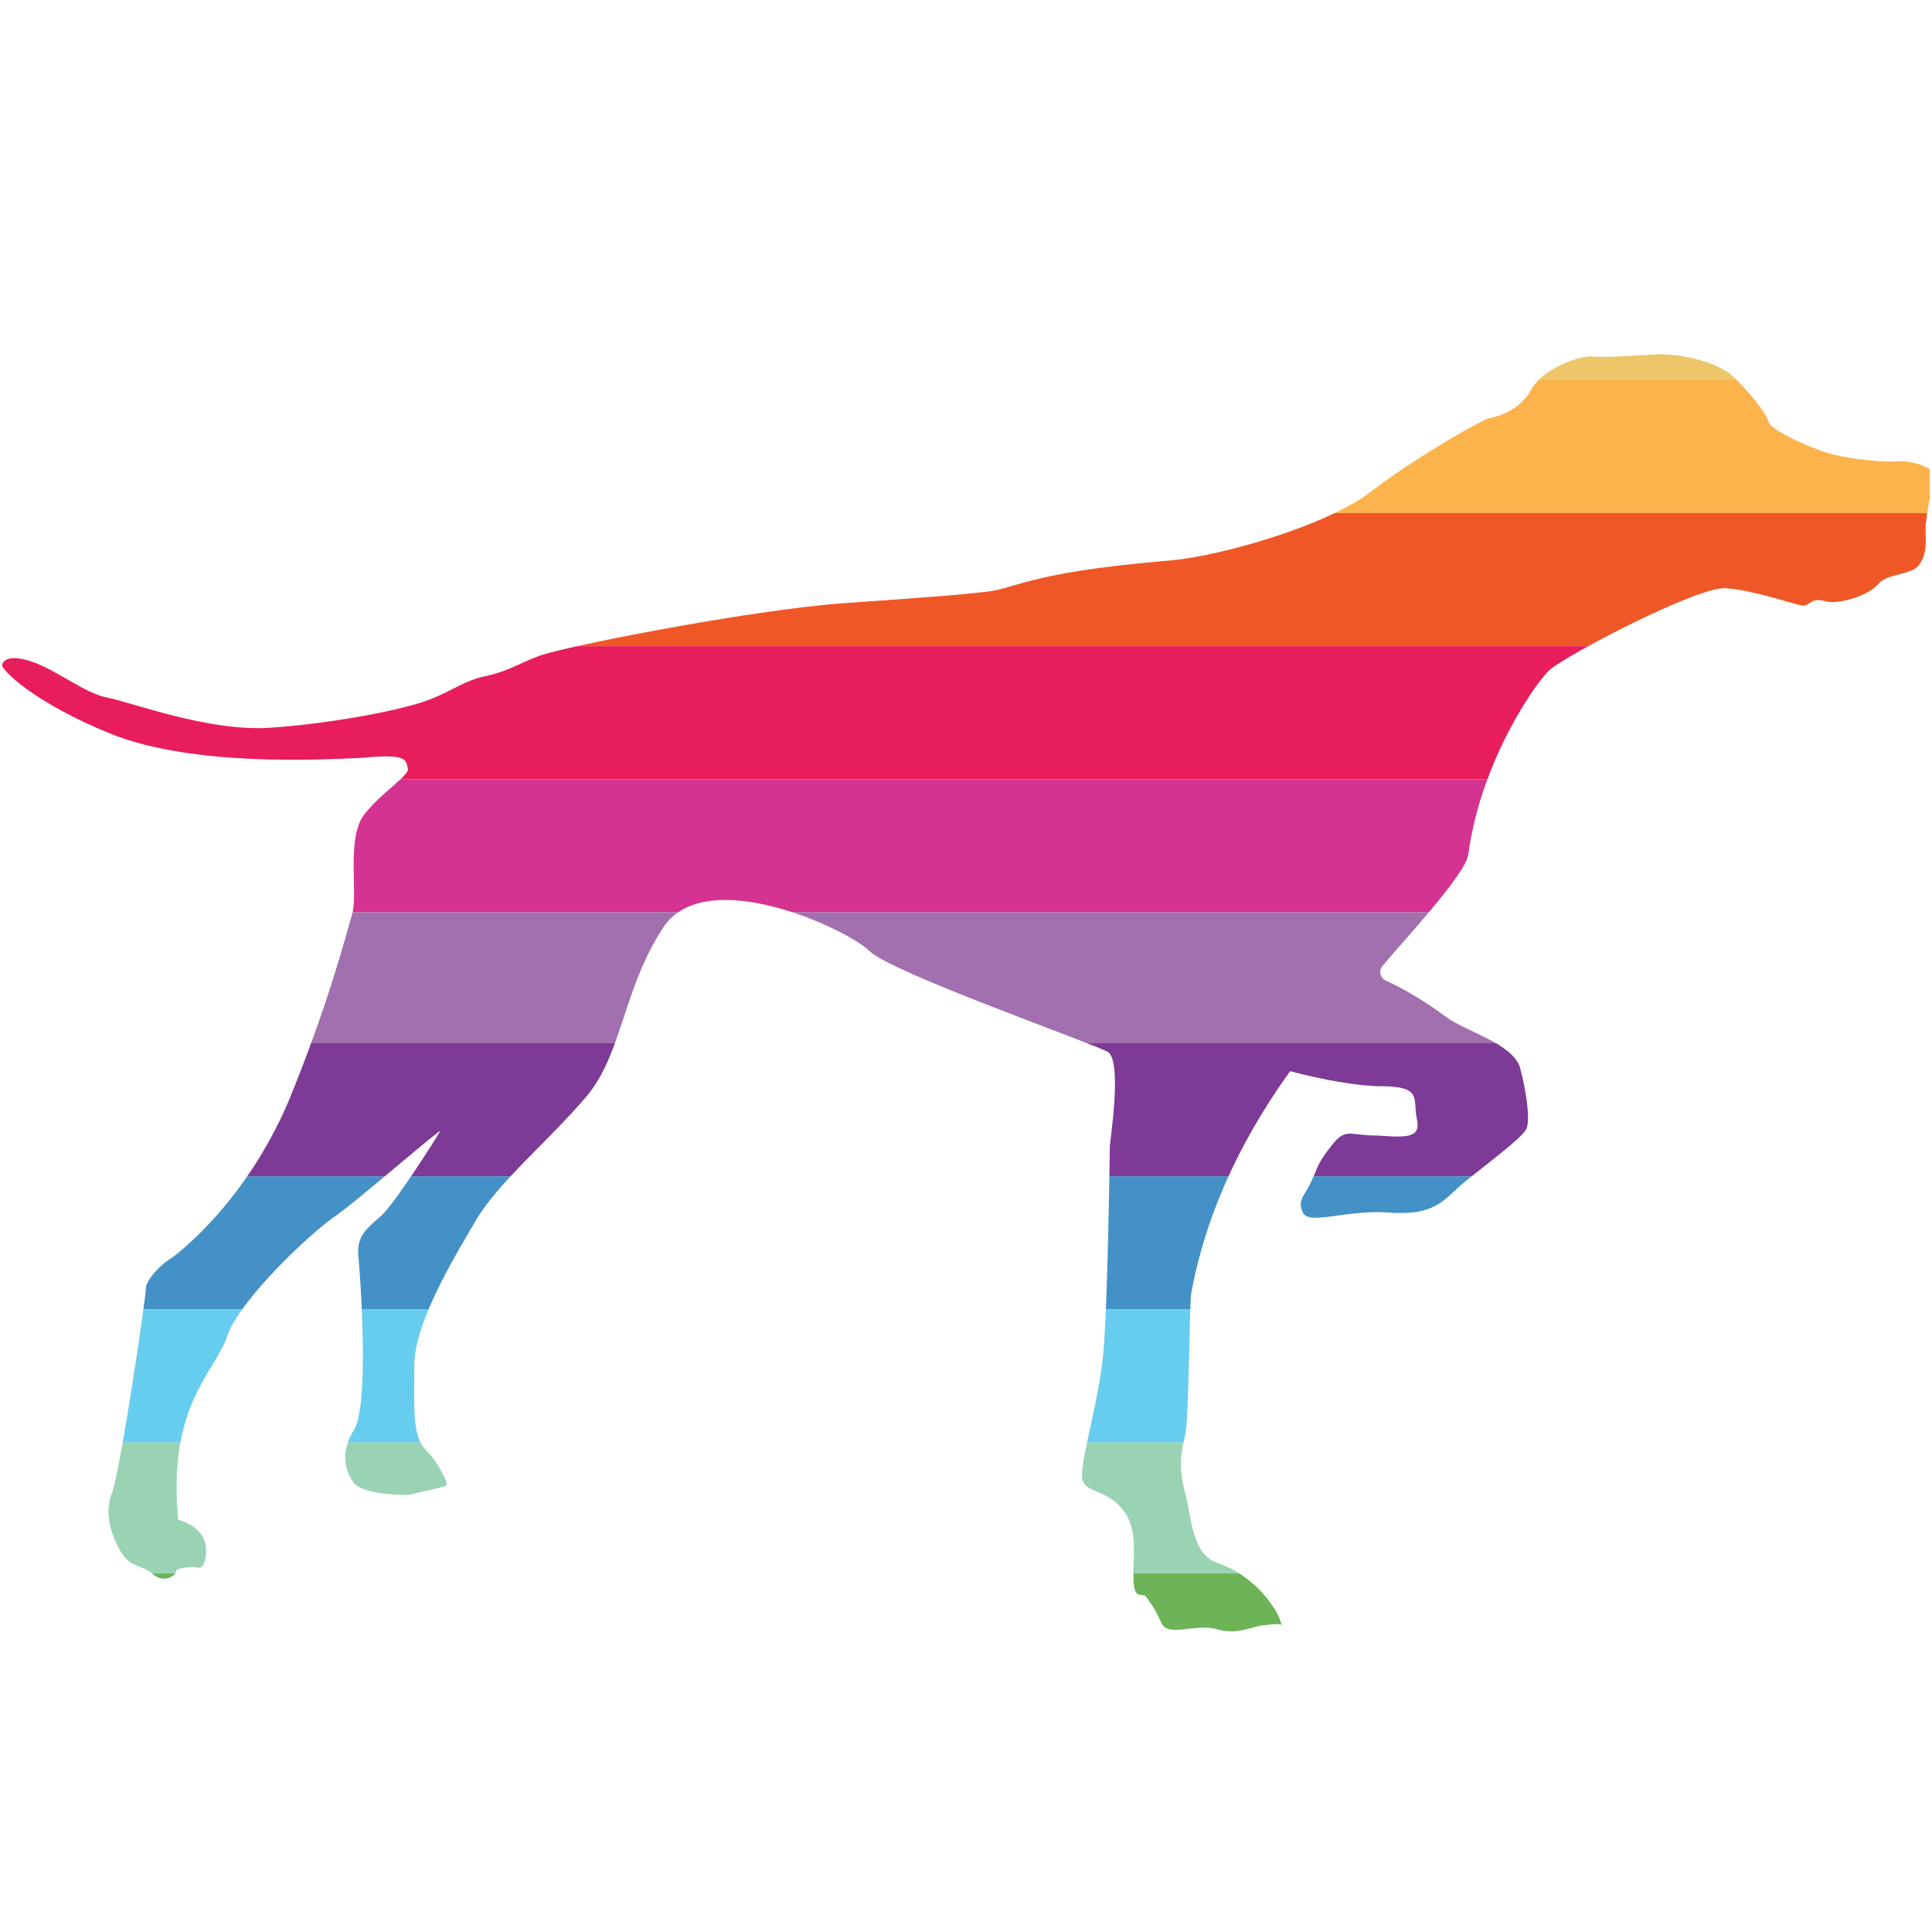
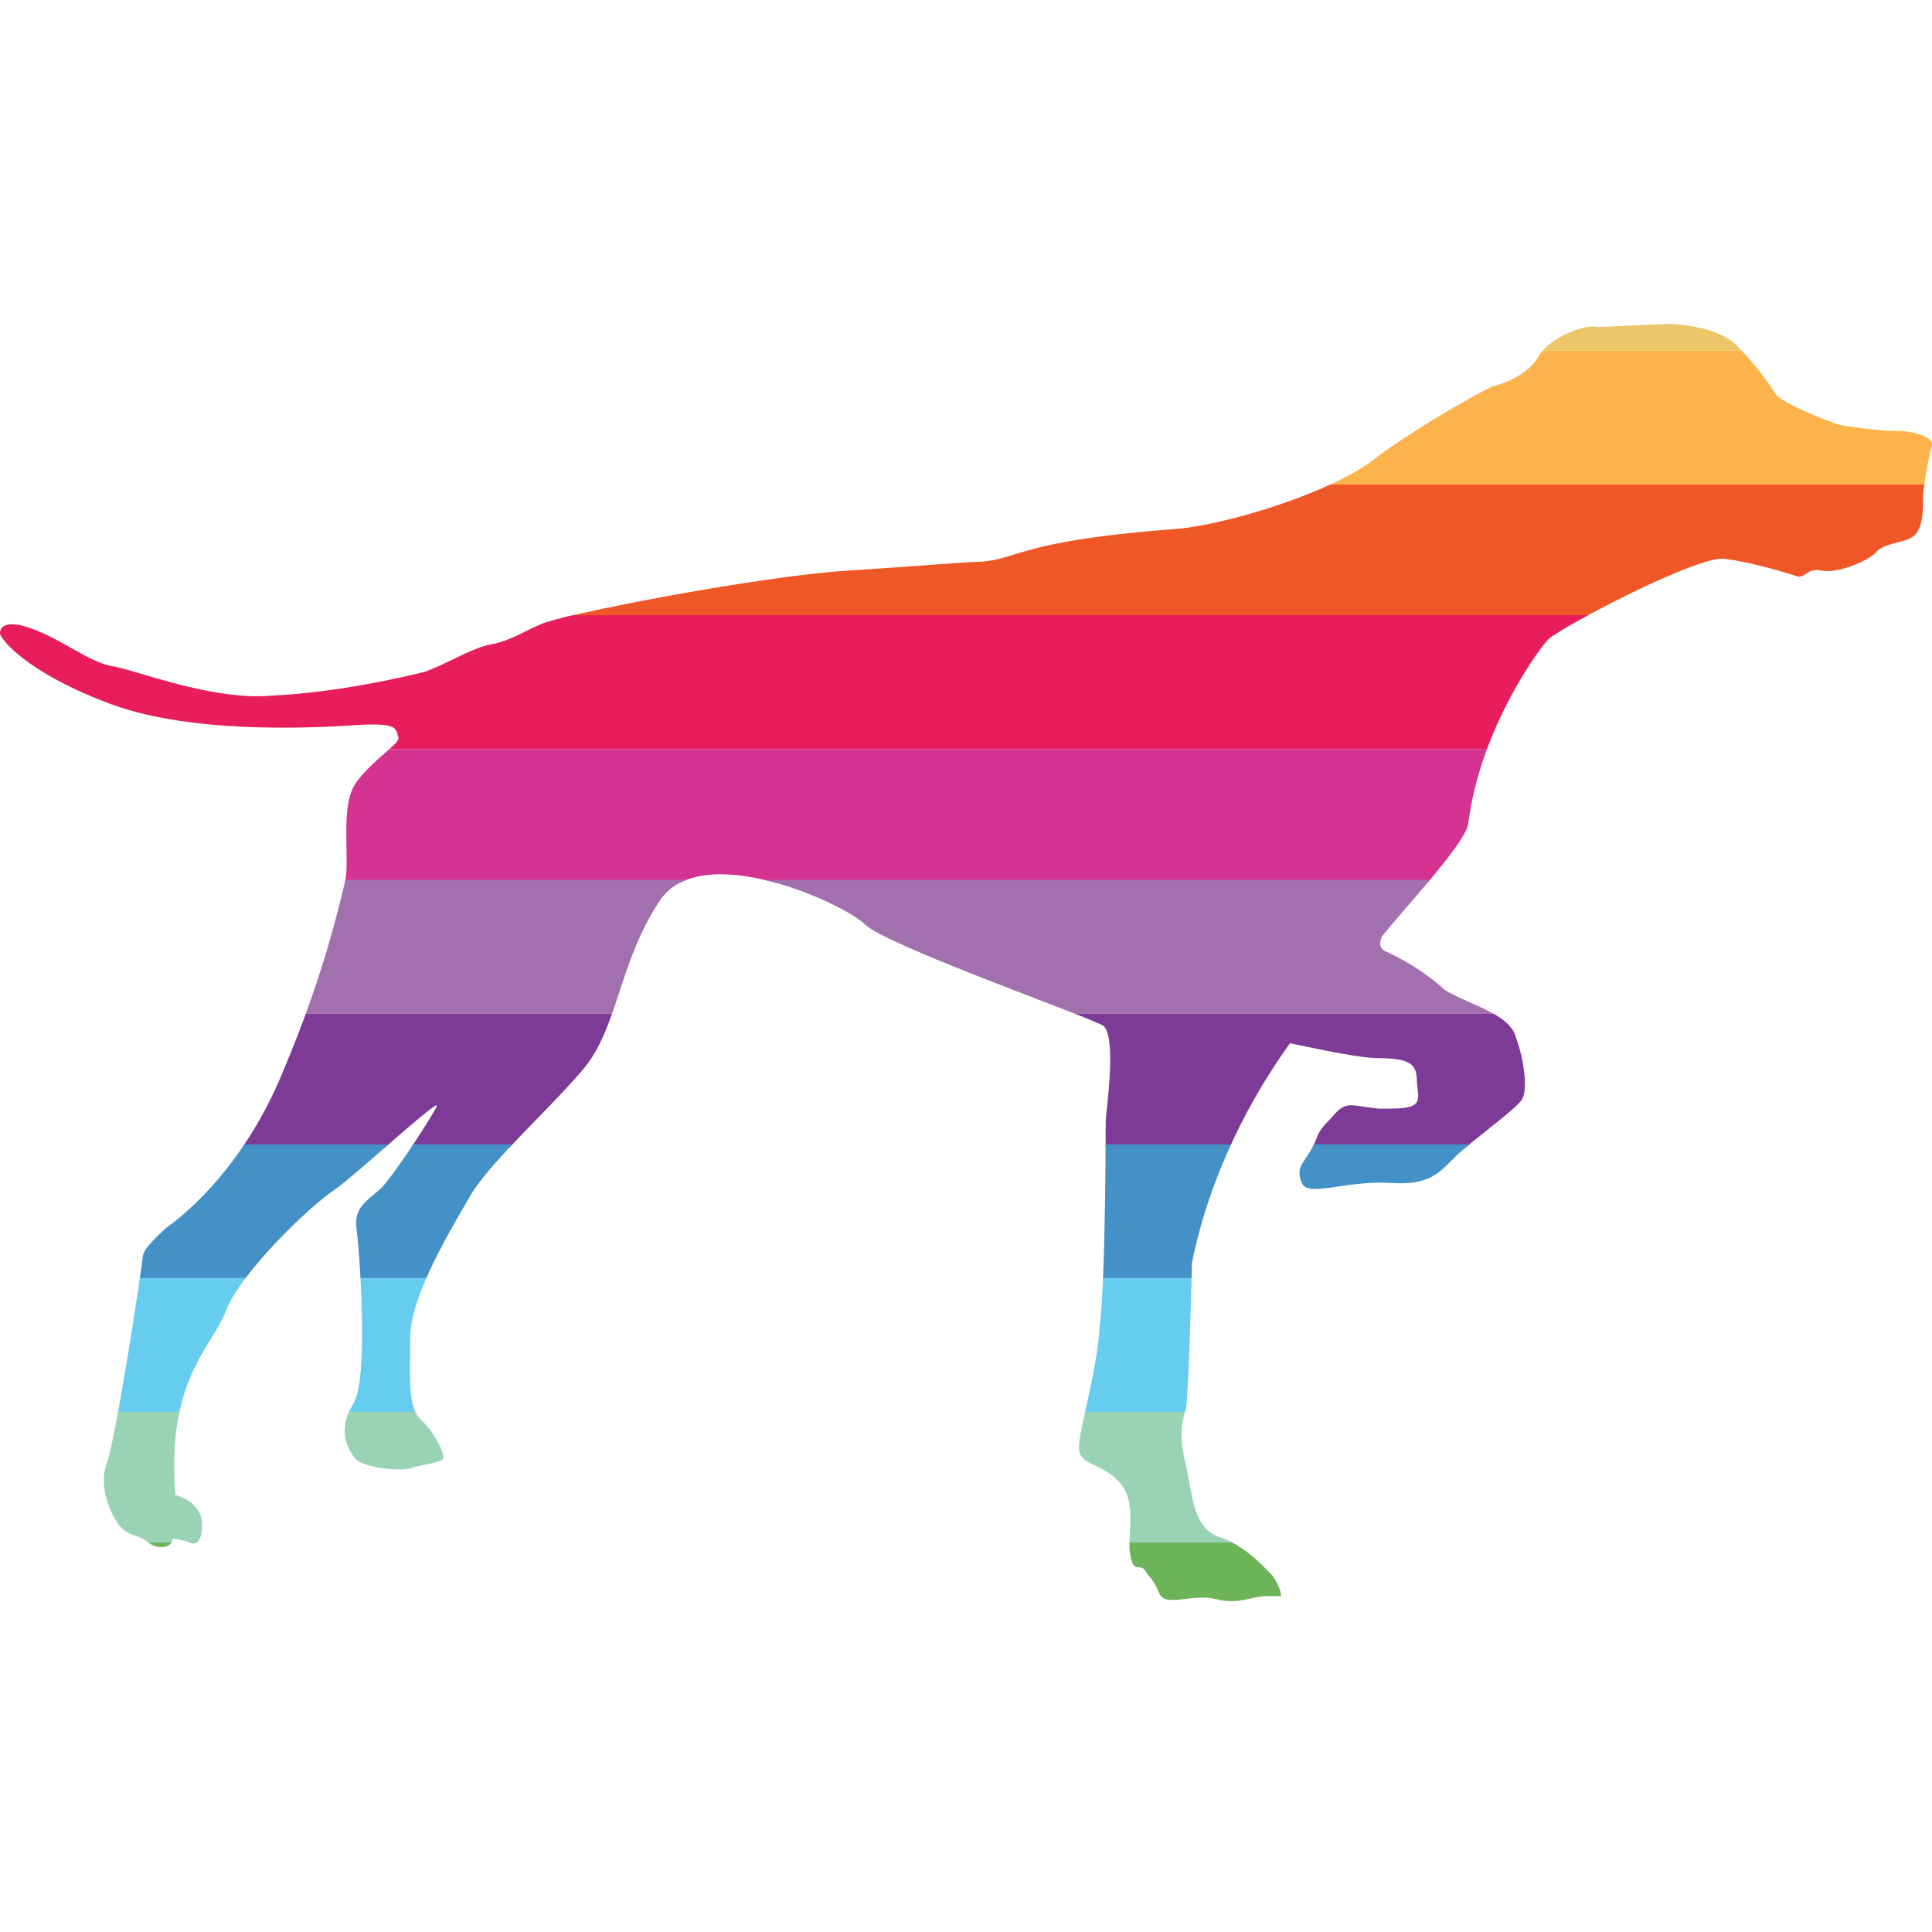
- <svg xmlns="http://www.w3.org/2000/svg" xmlns:xlink="http://www.w3.org/1999/xlink" version="1.1" x="0px" y="0px" width="90px" height="90px" viewBox="0 0 90 90" style="enable-background:new 0 0 90 90;" xml:space="preserve">
+ <svg xmlns="http://www.w3.org/2000/svg" xmlns:xlink="http://www.w3.org/1999/xlink" version="1.1" x="0px" y="0px" width="65px" height="65px" viewBox="0 0 65 65" style="enable-background:new 0 0 65 65;" xml:space="preserve">
  <g id="Layer_1">
    <g>
      <defs>
-         <path id="SVGID_1_" d="M90.1,22.2c-0.1,0.5-0.4,1.9-0.4,2.4c0,0.5,0.1,1.2-0.3,1.7c-0.3,0.5-1.5,0.4-1.9,0.9     c-0.4,0.5-1.8,1-2.5,0.8c-0.7-0.2-0.7,0.3-1.1,0.2c-0.5-0.1-2.2-0.7-3.5-0.8c-1.3-0.1-7.4,3.1-8.2,3.8c-0.5,0.4-3.2,4.1-3.8,8.6     c-0.1,0.9-3,4-4,5.2c-0.2,0.2-0.1,0.6,0.2,0.7c1.3,0.6,2.4,1.4,2.8,1.7c1,0.7,3,1.2,3.4,2.3c0.3,1.1,0.5,2.5,0.3,2.9     c-0.2,0.4-1.8,1.6-2.8,2.4c-1,0.8-1.3,1.6-3.4,1.5c-2.1-0.2-3.9,0.6-4.2,0c-0.3-0.6,0.1-0.8,0.4-1.5c0.3-0.6,0.2-0.7,0.9-1.6     s0.8-0.5,2.2-0.5c1.4,0.1,2,0.1,1.8-0.8c-0.2-0.9,0.3-1.5-1.7-1.5c-1,0-2.7-0.3-4.2-0.7c-1.8,2.5-3.8,6-4.6,10.3     c-0.1,0.3-0.1,5.9-0.3,6.7c-0.2,0.8-0.3,1.5,0,2.6c0.3,1.1,0.3,2.9,1.5,3.3c1.2,0.4,2.1,1.3,2.5,1.9c0.4,0.5,0.5,1,0.5,1     s-0.1-0.1-0.7,0c-0.6,0-1.3,0.5-2.3,0.2c-1-0.3-2.3,0.4-2.6-0.3c-0.3-0.7-0.5-0.9-0.7-1.2c-0.2-0.3-0.6,0.3-0.6-1     c0-1.3,0.2-2.3-0.6-3.2c-0.8-0.9-1.8-0.6-1.8-1.5c0-0.9,0.8-3.5,1-5.7c0.2-2.2,0.3-9.4,0.3-9.6c0-0.2,0.6-4-0.1-4.4     c-0.7-0.4-10.1-3.7-11.1-4.7c-1-1-7.6-4.1-9.6-1.1c-1.9,2.9-1.9,5.9-3.6,7.9c-1.7,2-4.1,4-5.1,5.7c-1,1.7-2.9,4.8-2.9,6.8     c0,1.9-0.1,3.3,0.5,3.9c0.6,0.6,1.1,1.6,1,1.7c-0.2,0.1-1.2,0.3-1.6,0.4c-0.4,0.1-2.3,0-2.7-0.5c-0.4-0.5-0.7-1.4,0-2.5     c0.7-1.2,0.3-7,0.2-8c-0.1-1,0.3-1.3,1.1-2c0.7-0.7,2.6-3.7,2.7-3.9c0.1-0.2-3.7,3.1-4.8,3.9c-1.1,0.7-4.5,3.9-5.1,5.6     c-0.6,1.8-2.8,3.2-2.3,8.6c0,0,1.3,0.3,1.3,1.4c0,1.1-0.5,0.8-0.5,0.8S8.2,73,8.2,73.2c0,0.2-0.6,0.6-1.1,0.1     c-0.5-0.4-1-0.3-1.4-0.9c-0.4-0.6-0.9-1.8-0.5-2.8c0.4-1,1.6-9.2,1.6-9.6c0-0.4,0.8-1.2,1.2-1.4c0.4-0.3,3.4-2.6,5.4-7.2     c1.9-4.6,2.7-7.8,3-8.8c0.3-1-0.3-3.6,0.6-4.7c0.8-1,2.1-1.8,2-2.1c-0.1-0.4,0-0.7-2.1-0.5c-2.1,0.1-7.9,0.4-11.7-1.1     c-3.7-1.5-5.1-3-5.1-3.2c0-0.2,0.3-0.6,1.6-0.1C2.9,31.4,4,32.3,5,32.5c1.1,0.2,4.7,1.6,7.6,1.4c2.9-0.2,5.9-0.8,7.1-1.2     c1.2-0.4,1.9-1,2.9-1.2c1-0.2,1.6-0.6,2.4-0.9c0.8-0.4,10-2.2,14.3-2.5c4.3-0.3,5.5-0.4,6.3-0.5c1.8-0.1,1.8-0.9,9-1.5     c2.2-0.2,7.3-1.6,9.4-3.3c1.3-1,4-2.7,5.3-3.3c0,0,1.4-0.2,2-1.3c0.6-1.1,2.3-1.6,2.8-1.6c0.5,0.1,2.8-0.1,3.3-0.1     c0.5,0,2.5,0.2,3.4,1.1c0.9,0.9,1.5,1.7,1.6,2.1c0.2,0.4,2.2,1.3,3.1,1.5c0.9,0.2,1.9,0.3,2.7,0.3C89,21.4,90.2,21.8,90.1,22.2z" />
+         <path id="SVGID_1_" d="M65,15c-0.1,0.3-0.3,1.4-0.3,1.7c0,0.4,0,0.9-0.2,1.2c-0.2,0.4-1.1,0.3-1.4,0.7c-0.3,0.3-1.3,0.7-1.8,0.6     c-0.5-0.1-0.5,0.2-0.8,0.2c-0.3-0.1-1.6-0.5-2.5-0.6c-0.9-0.1-5.3,2.2-5.9,2.7c-0.3,0.3-2.3,3-2.7,6.2c-0.1,0.7-2.2,2.9-2.9,3.8     c-0.1,0.2-0.1,0.4,0.1,0.5c0.9,0.4,1.7,1,2,1.3c0.8,0.5,2.2,0.8,2.4,1.6c0.3,0.8,0.4,1.8,0.2,2.1c-0.2,0.3-1.3,1.1-2,1.7     c-0.7,0.6-0.9,1.2-2.4,1.1c-1.5-0.1-2.8,0.5-3,0s0-0.6,0.3-1.1c0.3-0.5,0.1-0.5,0.7-1.1c0.5-0.6,0.6-0.4,1.6-0.3     c1,0,1.4,0,1.3-0.6c-0.1-0.6,0.2-1.1-1.3-1.1c-0.7,0-2-0.3-3-0.5c-1.3,1.8-2.7,4.4-3.3,7.4c0,0.2-0.1,4.3-0.2,4.9     c-0.2,0.6-0.2,1.1,0,1.9c0.2,0.8,0.2,2.1,1.1,2.4c0.9,0.3,1.5,1,1.8,1.3c0.3,0.4,0.3,0.7,0.3,0.7s-0.1,0-0.5,0     c-0.5,0-0.9,0.3-1.7,0.1c-0.8-0.2-1.7,0.3-1.9-0.2c-0.2-0.5-0.4-0.6-0.5-0.8c-0.2-0.2-0.4,0.2-0.5-0.7c0-0.9,0.2-1.7-0.4-2.3     c-0.6-0.6-1.3-0.5-1.3-1.1c0-0.6,0.6-2.5,0.7-4.1c0.2-1.6,0.2-6.8,0.2-6.9c0-0.2,0.4-2.9-0.1-3.2c-0.5-0.3-7.3-2.7-8-3.4     c-0.7-0.7-5.5-2.9-6.9-0.8c-1.4,2.1-1.4,4.3-2.6,5.7c-1.2,1.4-2.9,2.9-3.7,4.1c-0.7,1.2-2.1,3.5-2.1,4.9c0,1.4-0.1,2.4,0.4,2.8     c0.5,0.5,0.8,1.2,0.7,1.3c-0.1,0.1-0.8,0.2-1.1,0.3c-0.3,0.1-1.7,0-1.9-0.4c-0.3-0.4-0.5-1,0-1.8c0.5-0.8,0.2-5.1,0.1-5.8     c-0.1-0.7,0.2-0.9,0.8-1.4c0.5-0.5,1.9-2.7,1.9-2.8c0-0.2-2.7,2.3-3.4,2.8c-0.8,0.5-3.2,2.8-3.7,4.1c-0.5,1.3-2,2.3-1.7,6.2     c0,0,0.9,0.2,0.9,1c0,0.8-0.4,0.6-0.4,0.6s-0.6-0.2-0.6-0.1c0,0.2-0.4,0.4-0.8,0.1c-0.4-0.3-0.7-0.2-1-0.6     c-0.3-0.4-0.7-1.3-0.4-2.1c0.3-0.8,1.2-6.7,1.2-6.9c0-0.3,0.6-0.8,0.8-1c0.3-0.2,2.5-1.8,3.9-5.2c1.4-3.3,1.9-5.6,2.1-6.4     c0.2-0.8-0.2-2.6,0.4-3.4c0.6-0.8,1.5-1.3,1.4-1.5c-0.1-0.3,0-0.5-1.5-0.4c-1.5,0.1-5.7,0.3-8.4-0.8C0.9,22.6,0,21.5,0,21.3     c0-0.2,0.2-0.5,1.2-0.1c1,0.4,1.7,1,2.5,1.2c0.8,0.1,3.4,1.2,5.5,1c2.1-0.1,4.3-0.6,5.1-0.8c0.8-0.3,1.4-0.7,2.1-0.9     c0.7-0.1,1.1-0.4,1.8-0.7c0.6-0.3,7.2-1.6,10.3-1.8c3.1-0.2,4-0.3,4.5-0.3c1.3-0.1,1.3-0.7,6.5-1.1c1.6-0.1,5.3-1.2,6.8-2.4     c0.9-0.7,2.9-1.9,3.9-2.4c0,0,1-0.2,1.5-0.9c0.4-0.8,1.7-1.2,2-1.1c0.4,0,2.1-0.1,2.4-0.1c0.4,0,1.8,0.1,2.4,0.8     c0.6,0.6,1,1.2,1.2,1.5c0.1,0.3,1.6,0.9,2.2,1.1c0.6,0.1,1.4,0.2,2,0.2C64.3,14.5,65.1,14.7,65,15z" />
      </defs>
      <clipPath id="SVGID_2_">
        <use xlink:href="#SVGID_1_" style="overflow:visible;" />
      </clipPath>
      <g style="clip-path:url(#SVGID_2_);">
-         <rect x="-0.1" y="11.6" style="fill:#ECC669;" width="90" height="6.2" />
-         <rect x="-0.1" y="17.7" style="fill:#FCB34B;" width="90" height="6.2" />
-         <rect x="-0.1" y="23.9" style="fill:#F05726;" width="90" height="6.2" />
-         <rect x="-0.1" y="30.1" style="fill:#E71E5B;" width="90" height="6.2" />
-         <rect x="-0.1" y="36.3" style="fill:#D53392;" width="90" height="6.2" />
-         <rect x="-0.1" y="42.5" style="fill:#A26FAF;" width="90" height="6.2" />
-         <rect x="-0.1" y="48.6" style="fill:#7D3A96;" width="90" height="6.2" />
-         <rect x="-0.1" y="54.8" style="fill:#4491C7;" width="90" height="6.2" />
-         <rect x="-0.1" y="61" style="fill:#66CDEE;" width="90" height="6.2" />
-         <rect x="-0.1" y="67.2" style="fill:#99D3B4;" width="90" height="6.2" />
-         <rect x="-0.1" y="73.3" style="fill:#6DB358;" width="90" height="6.2" />
+         <rect x="0" y="7.3" style="fill:#ECC669;" width="65" height="4.5" />
+         <rect x="0" y="11.8" style="fill:#FCB34B;" width="65" height="4.5" />
+         <rect x="0" y="16.3" style="fill:#F05726;" width="65" height="4.5" />
+         <rect x="0" y="20.7" style="fill:#E71E5B;" width="65" height="4.5" />
+         <rect x="0" y="25.2" style="fill:#D53392;" width="65" height="4.5" />
+         <rect x="0" y="29.6" style="fill:#A26FAF;" width="65" height="4.5" />
+         <rect x="0" y="34.1" style="fill:#7D3A96;" width="65" height="4.5" />
+         <rect x="0" y="38.5" style="fill:#4491C7;" width="65" height="4.5" />
+         <rect x="0" y="43" style="fill:#66CDEE;" width="65" height="4.5" />
+         <rect x="0" y="47.5" style="fill:#99D3B4;" width="65" height="4.5" />
+         <rect x="0" y="51.9" style="fill:#6DB358;" width="65" height="4.5" />
      </g>
    </g>
  </g>
  <g id="Layer_2" style="display:none;">
-     <path style="display:inline;fill:#3D2C28;" d="M89.9,22.2c-0.1,0.5-0.4,1.9-0.4,2.4c0,0.5,0.1,1.2-0.3,1.7   c-0.3,0.5-1.5,0.4-1.9,0.9c-0.4,0.5-1.8,1-2.5,0.8c-0.7-0.2-0.7,0.3-1.1,0.2c-0.5-0.1-2.2-0.7-3.5-0.8c-1.3-0.1-7.4,3.1-8.2,3.8   c-0.5,0.4-3.2,4.1-3.8,8.6c-0.1,0.9-3,4-4,5.2c-0.2,0.2-0.1,0.6,0.2,0.7c1.3,0.6,2.4,1.4,2.8,1.7c1,0.7,3,1.2,3.4,2.3   c0.3,1.1,0.5,2.5,0.3,2.9c-0.2,0.4-1.8,1.6-2.8,2.4c-1,0.8-1.3,1.6-3.4,1.5c-2.1-0.2-3.9,0.6-4.2,0c-0.3-0.6,0.1-0.8,0.4-1.5   c0.3-0.6,0.2-0.7,0.9-1.6c0.8-0.9,0.8-0.5,2.2-0.5c1.4,0.1,2,0.1,1.8-0.8c-0.2-0.9,0.3-1.5-1.7-1.5c-1,0-2.7-0.3-4.2-0.7   c-1.8,2.5-3.8,6-4.6,10.3c-0.1,0.3-0.1,5.9-0.3,6.7c-0.2,0.8-0.3,1.5,0,2.6c0.3,1.1,0.3,2.9,1.5,3.3c1.2,0.4,2.1,1.3,2.5,1.9   c0.4,0.5,0.5,1,0.5,1s-0.1-0.1-0.7,0c-0.6,0-1.3,0.5-2.3,0.2c-1-0.3-2.3,0.4-2.6-0.3c-0.3-0.7-0.5-0.9-0.7-1.2   c-0.2-0.3-0.6,0.3-0.6-1c0-1.3,0.2-2.3-0.6-3.2c-0.8-0.9-1.8-0.6-1.8-1.5c0-0.9,0.8-3.5,1-5.7c0.2-2.2,0.3-9.3,0.3-9.6   c0-0.2,0.6-4-0.1-4.4c-0.7-0.4-10.1-3.7-11-4.7c-1-1-7.6-4-9.6-1.1c-1.9,2.9-1.9,5.9-3.6,7.9c-1.7,2-4.1,4-5.1,5.7   c-1,1.7-2.9,4.8-2.9,6.8c0,1.9-0.1,3.3,0.5,3.9c0.6,0.6,1.1,1.6,1,1.7c-0.2,0.1-1.2,0.3-1.6,0.4c-0.4,0.1-2.3,0-2.7-0.5   c-0.4-0.5-0.7-1.4,0-2.5c0.7-1.2,0.3-7,0.2-8c-0.1-1,0.3-1.3,1.1-2c0.7-0.7,2.6-3.7,2.7-3.9c0.1-0.2-3.7,3.1-4.8,3.9   c-1.1,0.7-4.5,3.9-5.1,5.6c-0.6,1.8-2.8,3.2-2.3,8.6c0,0,1.3,0.3,1.3,1.4S9,73.2,9,73.2s-0.8-0.3-0.9-0.1c0,0.2-0.6,0.6-1.1,0.1   c-0.5-0.4-1-0.3-1.4-0.9c-0.4-0.6-0.9-1.8-0.5-2.8c0.4-1,1.6-9.2,1.6-9.6c0-0.4,0.8-1.2,1.2-1.4c0.4-0.3,3.4-2.5,5.4-7.2   c1.9-4.6,2.7-7.8,3-8.8c0.3-1-0.3-3.6,0.6-4.7c0.8-1,2.1-1.8,2-2.1c-0.1-0.4,0-0.7-2.1-0.5c-2,0.1-7.9,0.4-11.7-1.1   c-3.7-1.5-5.1-3-5.1-3.2c0-0.2,0.3-0.6,1.6-0.1C2.9,31.4,4,32.3,5,32.5c1,0.2,4.7,1.6,7.6,1.4c2.9-0.2,5.9-0.8,7.1-1.2   c1.2-0.4,1.9-1,2.9-1.2c1-0.2,1.6-0.6,2.4-0.9c0.8-0.4,10-2.2,14.3-2.5c4.3-0.3,5.5-0.4,6.3-0.5c1.8-0.1,1.8-0.9,8.9-1.5   c2.2-0.2,7.3-1.6,9.4-3.3c1.3-1,4-2.7,5.3-3.3c0,0,1.4-0.2,2-1.3c0.6-1.1,2.3-1.6,2.8-1.6c0.5,0.1,2.8-0.1,3.3-0.1   c0.5,0,2.5,0.2,3.4,1.1c0.9,0.9,1.4,1.7,1.6,2.1c0.2,0.4,2.2,1.3,3.1,1.5c0.9,0.2,1.9,0.3,2.7,0.3C88.9,21.4,90,21.8,89.9,22.2z" />
+     <path style="display:inline;fill:#3D2C28;" d="M65,15.1c-0.1,0.3-0.3,1.4-0.3,1.7c0,0.4,0,0.9-0.2,1.2c-0.2,0.4-1.1,0.3-1.4,0.7   c-0.3,0.3-1.3,0.7-1.8,0.6c-0.5-0.1-0.5,0.2-0.8,0.2c-0.3-0.1-1.6-0.5-2.5-0.6c-0.9-0.1-5.3,2.2-5.9,2.7c-0.3,0.3-2.3,3-2.7,6.2   c-0.1,0.7-2.2,2.9-2.9,3.8c-0.1,0.2-0.1,0.4,0.1,0.5c0.9,0.4,1.7,1,2,1.3c0.8,0.5,2.2,0.8,2.4,1.6s0.4,1.8,0.2,2.1   c-0.2,0.3-1.3,1.1-2,1.7c-0.7,0.6-0.9,1.2-2.4,1.1c-1.5-0.1-2.8,0.5-3,0c-0.2-0.4,0-0.6,0.3-1.1c0.3-0.5,0.1-0.5,0.7-1.1   c0.5-0.6,0.6-0.4,1.6-0.3c1,0,1.4,0,1.3-0.6c-0.1-0.6,0.2-1.1-1.3-1.1c-0.7,0-2-0.3-3-0.5c-1.3,1.8-2.7,4.3-3.3,7.4   c0,0.2-0.1,4.3-0.2,4.9c-0.2,0.6-0.2,1.1,0,1.9c0.2,0.8,0.2,2.1,1.1,2.4c0.9,0.3,1.5,1,1.8,1.3c0.3,0.4,0.3,0.7,0.3,0.7   s-0.1,0-0.5,0c-0.5,0-0.9,0.3-1.7,0.1c-0.8-0.2-1.7,0.3-1.9-0.2c-0.2-0.5-0.4-0.6-0.5-0.8c-0.2-0.2-0.4,0.2-0.5-0.7   c0-0.9,0.2-1.7-0.4-2.3c-0.6-0.6-1.3-0.5-1.3-1.1c0-0.6,0.5-2.5,0.7-4.1c0.2-1.6,0.2-6.7,0.2-6.9c0-0.2,0.4-2.9-0.1-3.1   c-0.5-0.3-7.3-2.7-8-3.4c-0.7-0.7-5.5-2.9-6.9-0.8c-1.4,2.1-1.4,4.3-2.6,5.7c-1.2,1.4-2.9,2.9-3.7,4.1c-0.7,1.2-2.1,3.5-2.1,4.9   c0,1.4-0.1,2.4,0.4,2.8c0.5,0.5,0.8,1.2,0.7,1.3c-0.1,0.1-0.8,0.2-1.1,0.3c-0.3,0.1-1.7,0-1.9-0.4c-0.3-0.4-0.5-1,0-1.8   c0.5-0.8,0.2-5.1,0.1-5.8c-0.1-0.7,0.2-0.9,0.8-1.4c0.5-0.5,1.9-2.7,1.9-2.8c0-0.2-2.7,2.3-3.4,2.8c-0.8,0.5-3.2,2.8-3.7,4.1   c-0.5,1.3-2,2.3-1.7,6.2c0,0,0.9,0.2,0.9,1c0,0.8-0.4,0.6-0.4,0.6S6,51.6,6,51.8c0,0.2-0.4,0.4-0.8,0.1c-0.4-0.3-0.7-0.2-1-0.6   c-0.3-0.4-0.7-1.3-0.4-2c0.3-0.8,1.2-6.7,1.2-6.9c0-0.3,0.6-0.8,0.8-1c0.3-0.2,2.5-1.8,3.9-5.2c1.4-3.3,1.9-5.6,2.1-6.4   c0.2-0.8-0.2-2.6,0.4-3.4c0.6-0.8,1.5-1.3,1.4-1.5c-0.1-0.3,0-0.5-1.5-0.4c-1.5,0.1-5.7,0.3-8.4-0.8C1,22.6,0,21.5,0,21.4   c0-0.2,0.2-0.5,1.2-0.1c1,0.4,1.7,1,2.5,1.2c0.8,0.1,3.4,1.2,5.5,1c2.1-0.1,4.3-0.6,5.1-0.8c0.8-0.3,1.4-0.7,2.1-0.9   c0.7-0.1,1.1-0.4,1.7-0.7c0.6-0.3,7.2-1.6,10.3-1.8c3.1-0.2,4-0.3,4.5-0.3c1.3-0.1,1.3-0.6,6.5-1.1c1.6-0.1,5.3-1.2,6.8-2.4   c0.9-0.7,2.9-1.9,3.9-2.4c0,0,1-0.2,1.5-0.9c0.4-0.8,1.7-1.2,2-1.1c0.4,0,2-0.1,2.4-0.1c0.4,0,1.8,0.1,2.4,0.8   c0.6,0.6,1,1.2,1.2,1.5c0.1,0.3,1.6,0.9,2.2,1.1c0.6,0.1,1.4,0.2,2,0.2C64.2,14.5,65,14.7,65,15.1z" />
  </g>
</svg>
